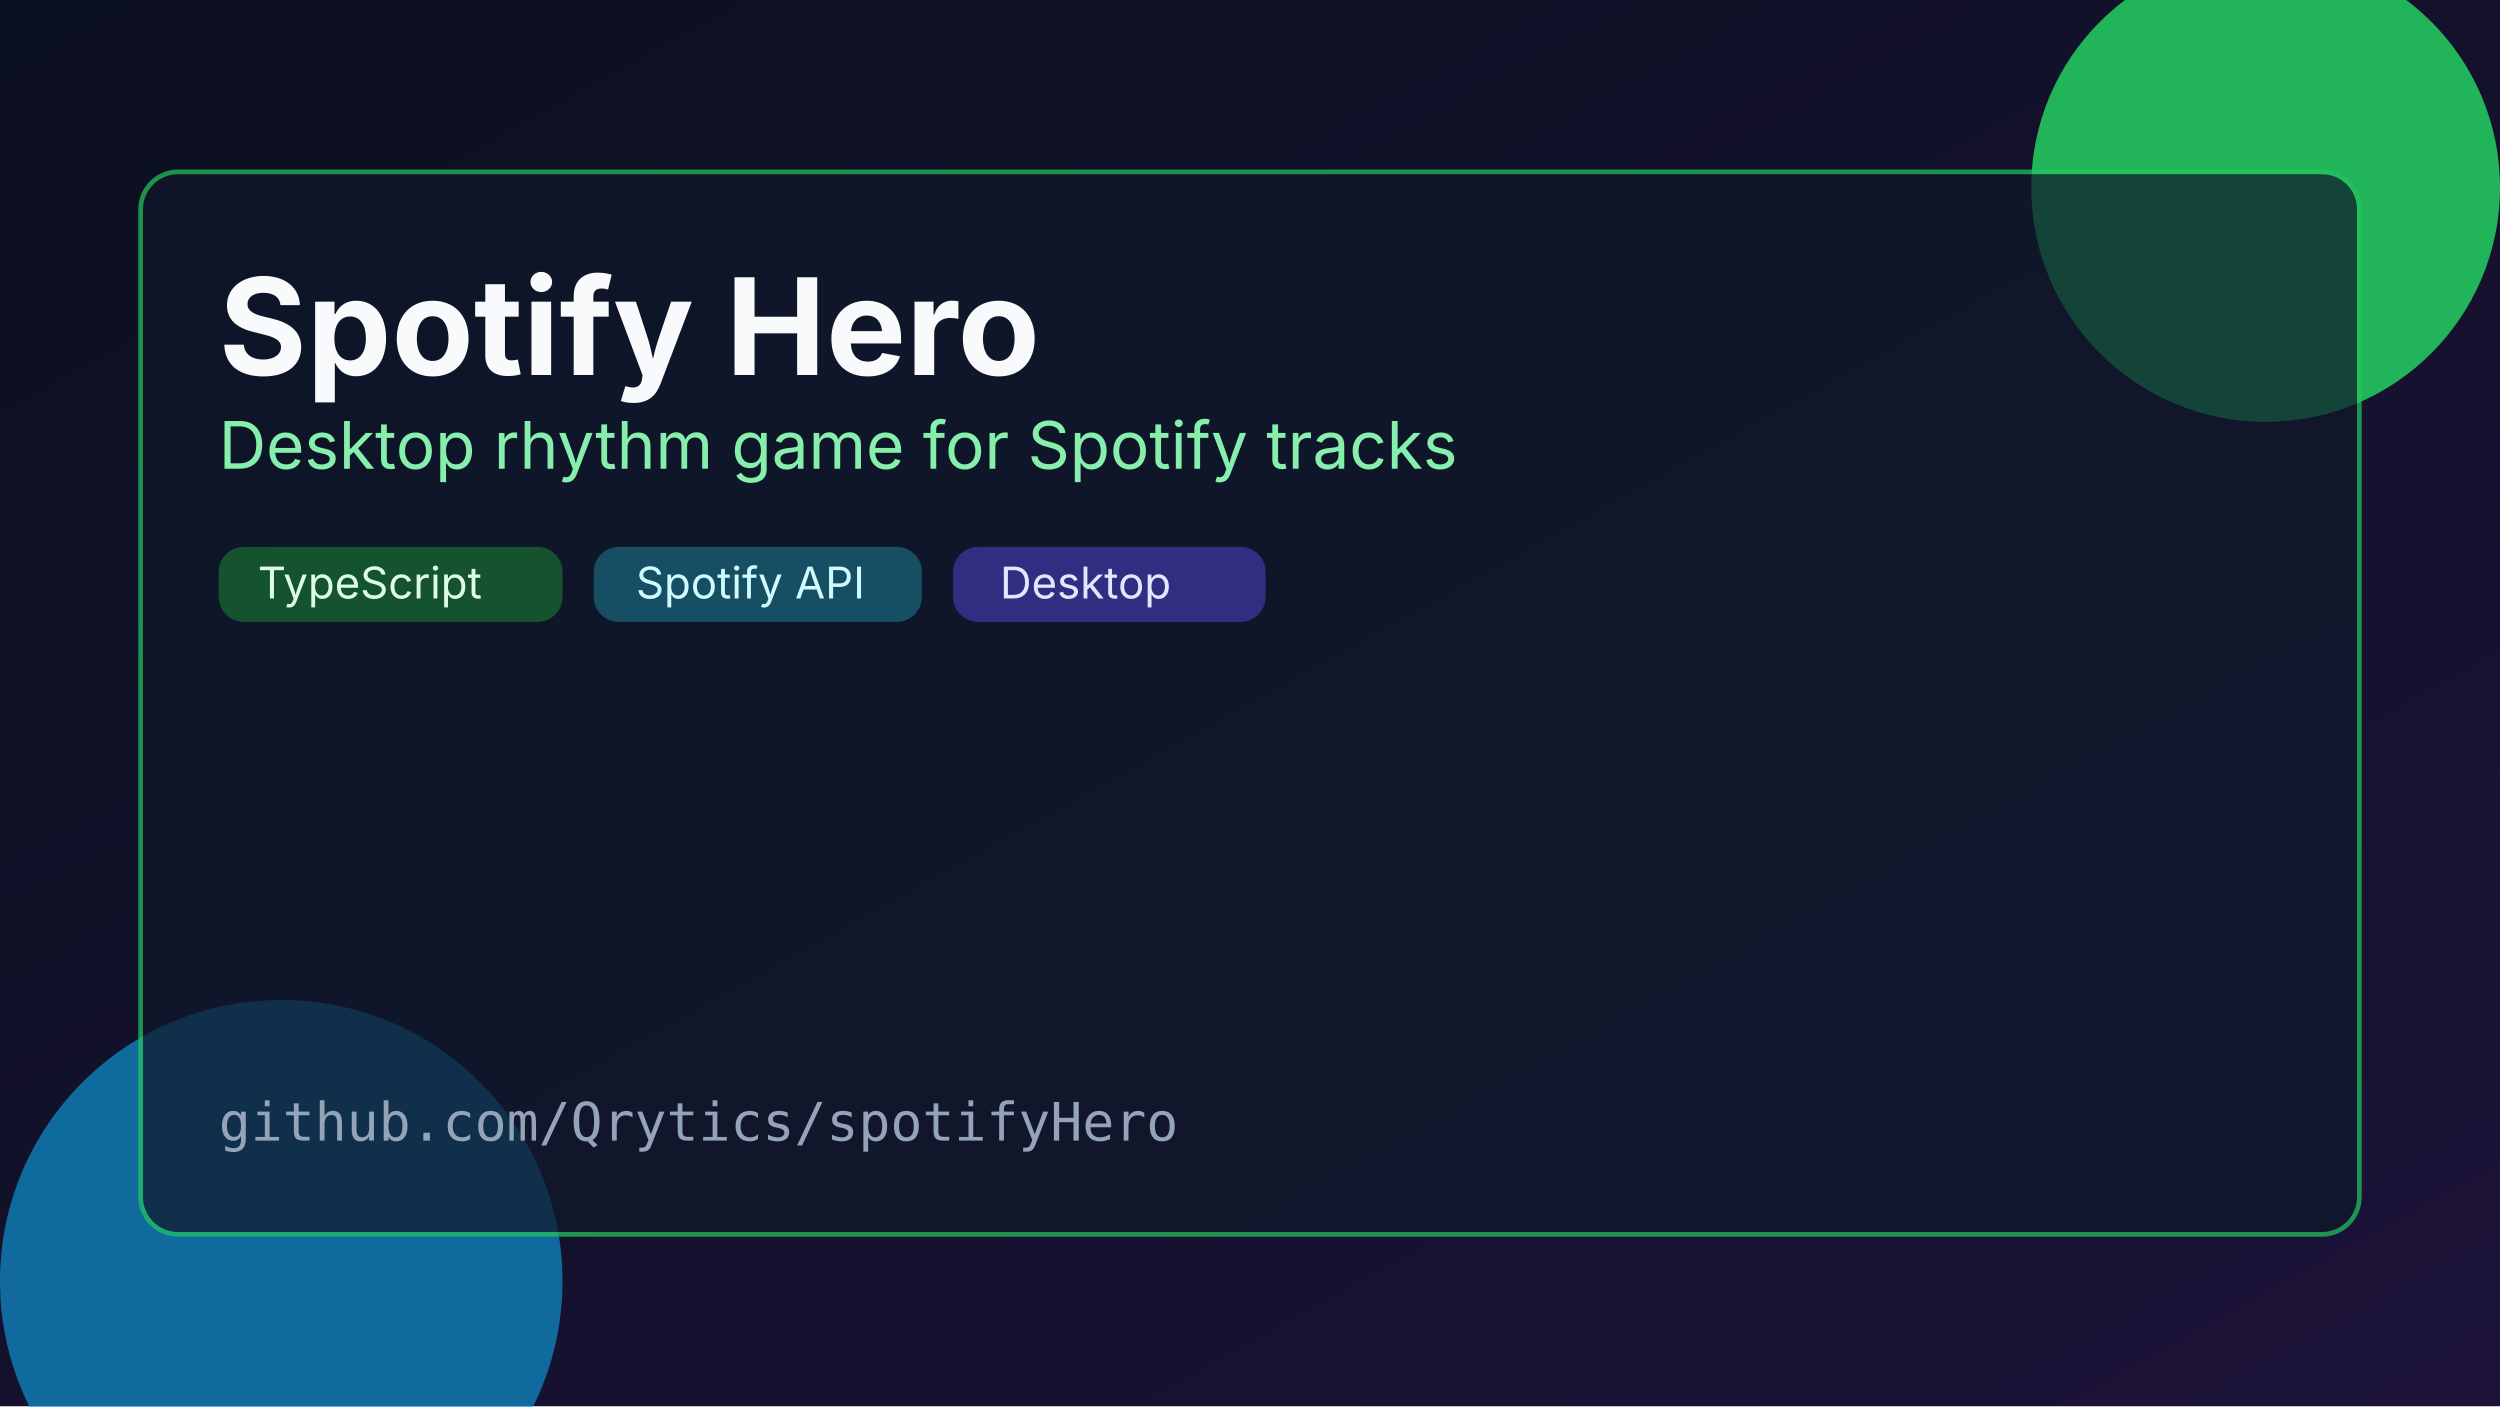
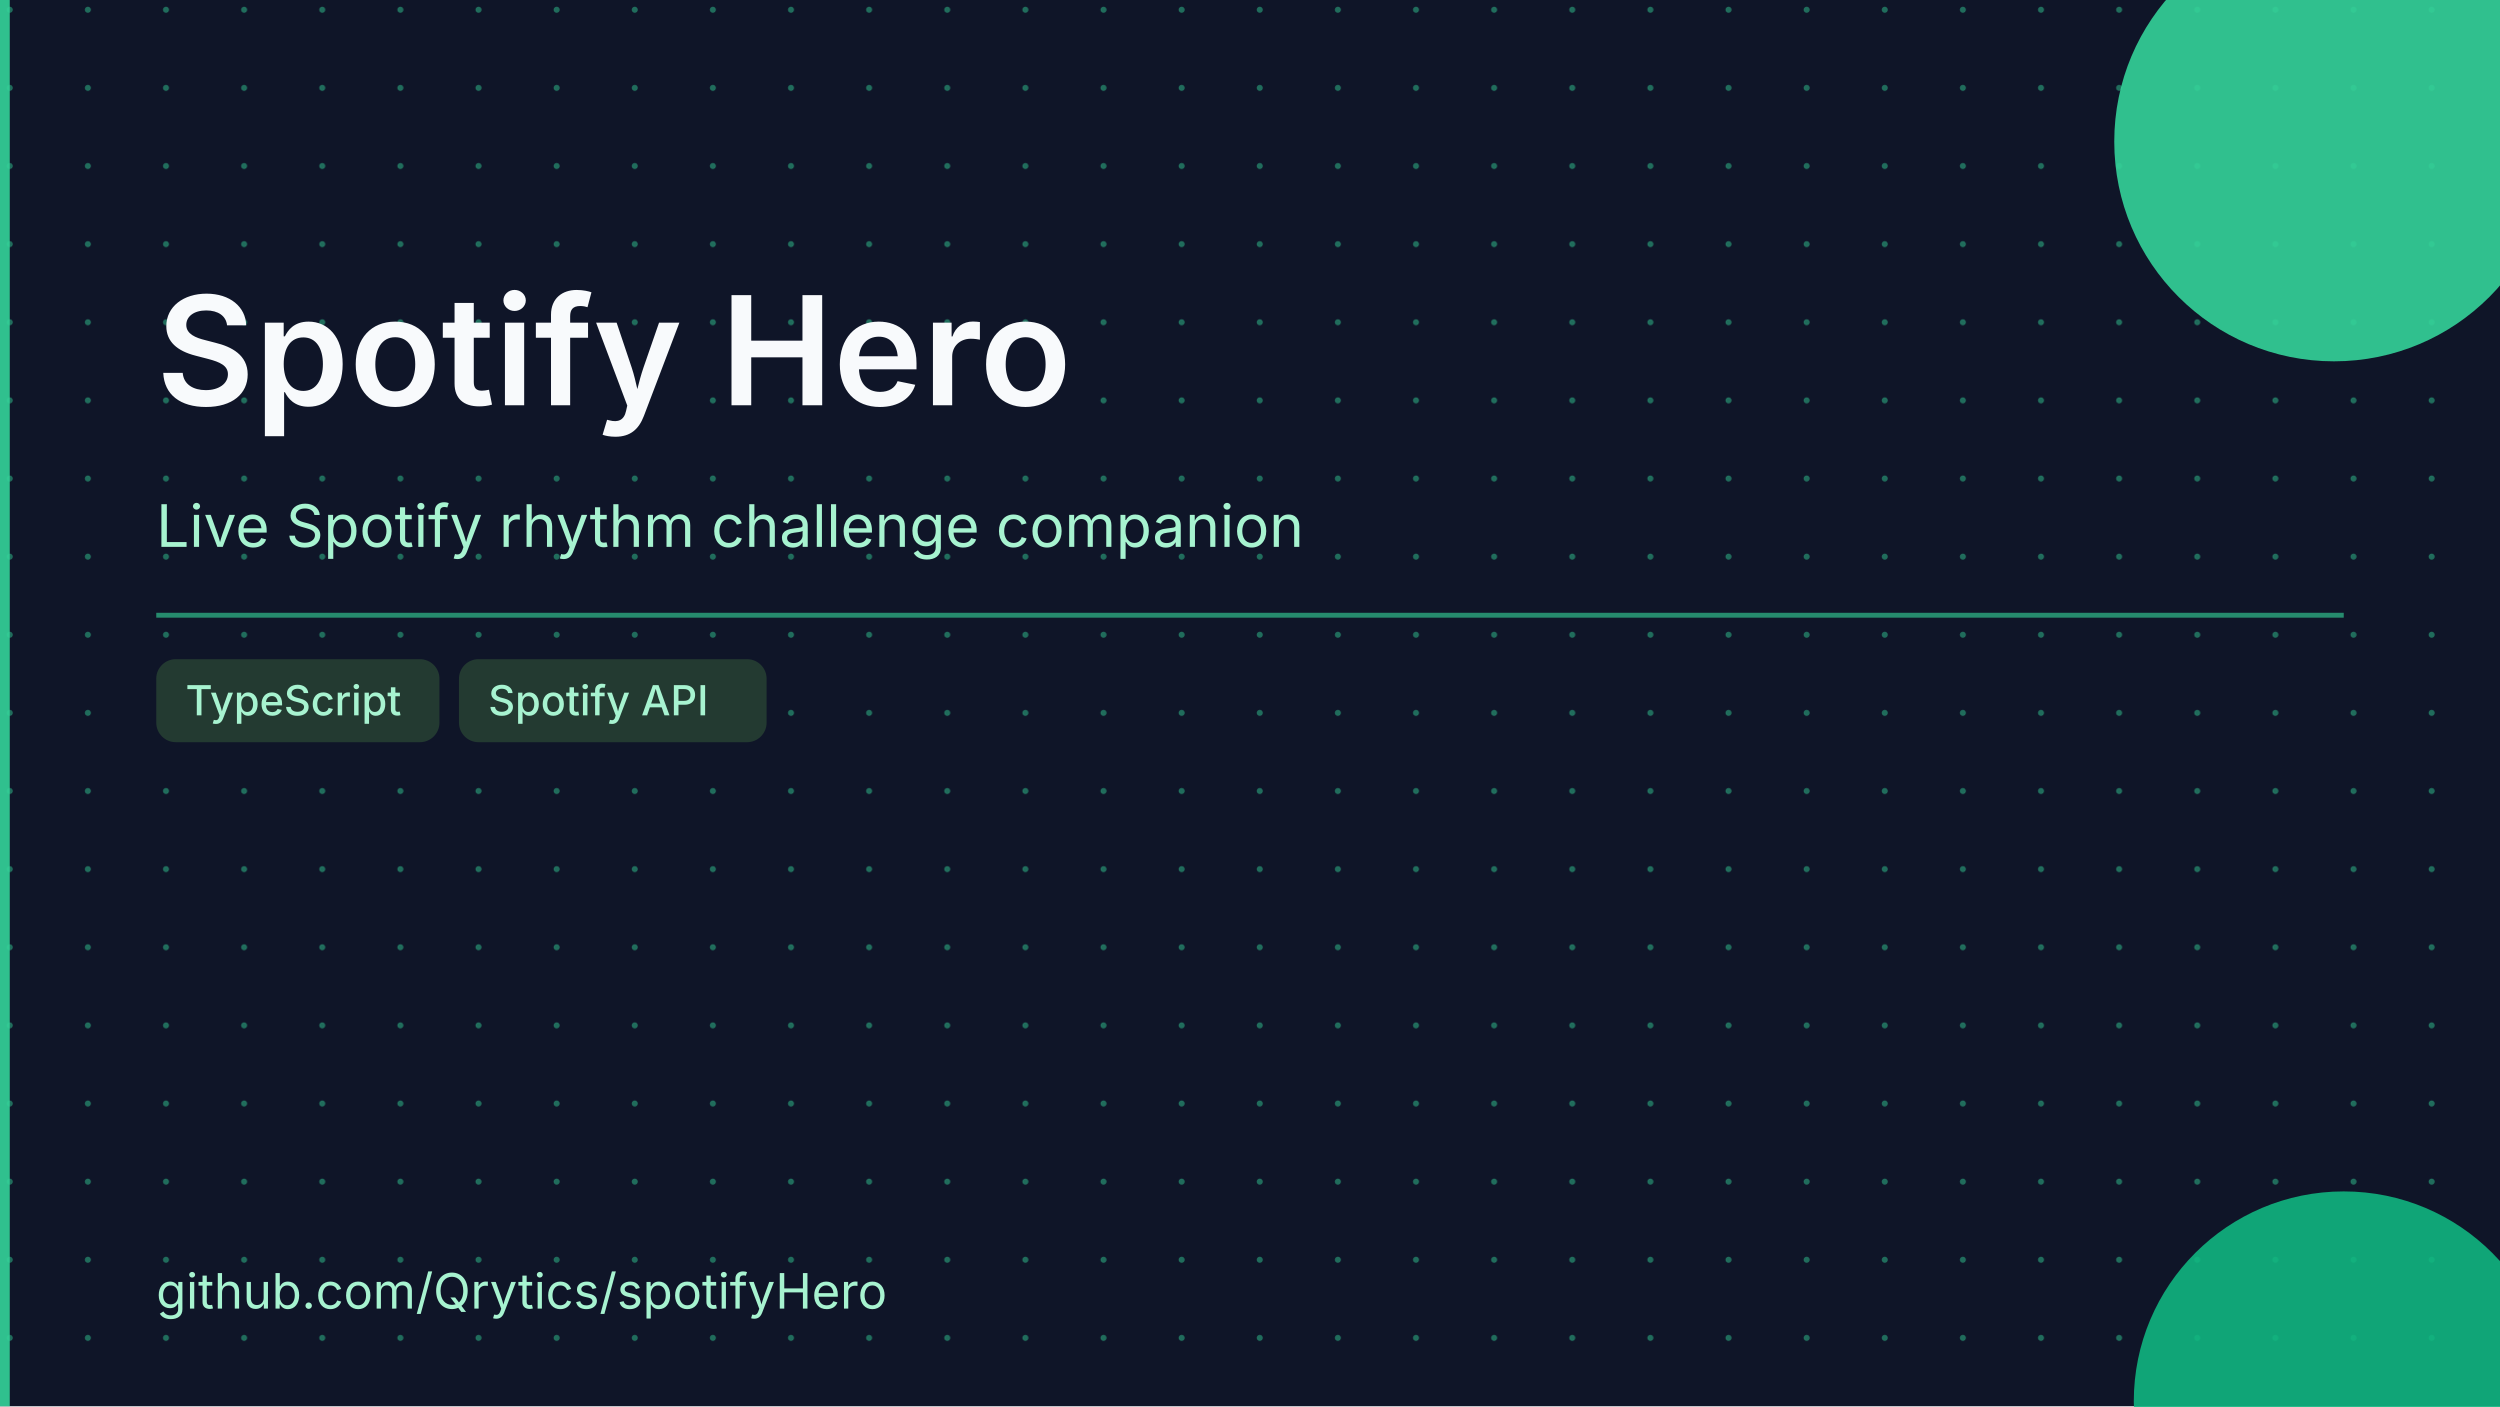
- <svg xmlns="http://www.w3.org/2000/svg" width="1600" height="900" viewBox="0 0 1600 900">
+ <svg xmlns="http://www.w3.org/2000/svg" width="1024" height="576" viewBox="0 0 1024 576">
  <defs>
-     <linearGradient id="bg" x1="0" y1="0" x2="1" y2="1">
-       <stop offset="0%" stop-color="#0b1020" />
-       <stop offset="100%" stop-color="#1c1238" />
-     </linearGradient>
+     <pattern id="dotGrid" width="32" height="32" patternUnits="userSpaceOnUse">
+       <circle cx="4" cy="4" r="1.25" fill="#34d399" opacity="0.46" />
+     </pattern>
  </defs>
-   <rect width="1600" height="900" fill="url(#bg)" />
-   <circle cx="1450" cy="120" r="150" fill="#22c55e" opacity="0.9" />
-   <circle cx="180" cy="820" r="180" fill="#0ea5e9" opacity="0.6" />
-   <rect x="90" y="110" width="1420" height="680" rx="24" fill="#0f172a" opacity="0.72" stroke="#22c55e" stroke-width="3" />
-   <text x="140" y="240" fill="#f8fafc" font-size="86" font-family="Inter,Segoe UI,Arial,sans-serif" font-weight="700">Spotify Hero</text>
-   <text x="140" y="300" fill="#86efac" font-size="42" font-family="Inter,Segoe UI,Arial,sans-serif">Desktop rhythm game for Spotify tracks</text>
-   <rect x="140" y="350" width="220" height="48" rx="16" fill="#14532d" />
-   <text x="165" y="383" fill="#dcfce7" font-size="28" font-family="Inter,Segoe UI,Arial,sans-serif">TypeScript</text>
-   <rect x="380" y="350" width="210" height="48" rx="16" fill="#164e63" />
-   <text x="407" y="383" fill="#cffafe" font-size="28" font-family="Inter,Segoe UI,Arial,sans-serif">Spotify API</text>
-   <rect x="610" y="350" width="200" height="48" rx="16" fill="#312e81" />
-   <text x="640" y="383" fill="#e0e7ff" font-size="28" font-family="Inter,Segoe UI,Arial,sans-serif">Desktop</text>
-   <text x="140" y="730" fill="#94a3b8" font-size="34" font-family="JetBrains Mono,Consolas,monospace">github.com/Qrytics/spotifyHero</text>
+   <rect width="1024" height="576" fill="#0f1528" />
+   <rect width="1024" height="576" fill="url(#dotGrid)" />
+   <rect x="0" y="0" width="4" height="576" fill="#34d399" opacity="0.9" />
+   <circle cx="956" cy="58" r="90" fill="#34d399" opacity="0.9" />
+   <circle cx="960" cy="574" r="86" fill="#10b981" opacity="0.88" />
+   <text x="64" y="166" fill="#f8fafc" font-size="62" font-family="Inter,Segoe UI,Arial,sans-serif" font-weight="600">Spotify Hero</text>
+   <text x="64" y="224" fill="#a7f3d0" font-size="24" font-family="Inter,Segoe UI,Arial,sans-serif" font-weight="400">Live Spotify rhythm challenge companion</text>
+   <line x1="64" y1="252" x2="960" y2="252" stroke="#34d399" stroke-width="2" opacity="0.62" />
+   <rect x="64" y="270" width="116" height="34" rx="8" fill="#233a31" />
+   <text x="76" y="293" fill="#a7f3d0" font-size="17" font-family="Inter,Segoe UI,Arial,sans-serif" font-weight="500">TypeScript</text>
+   <rect x="188" y="270" width="126" height="34" rx="8" fill="#233a31" />
+   <text x="200" y="293" fill="#a7f3d0" font-size="17" font-family="Inter,Segoe UI,Arial,sans-serif" font-weight="500">Spotify API</text>
+   <text x="64" y="536" fill="#a7f3d0" font-size="20" font-family="Inter,Segoe UI,Arial,sans-serif" font-weight="400">github.com/Qrytics/spotifyHero</text>
</svg>
